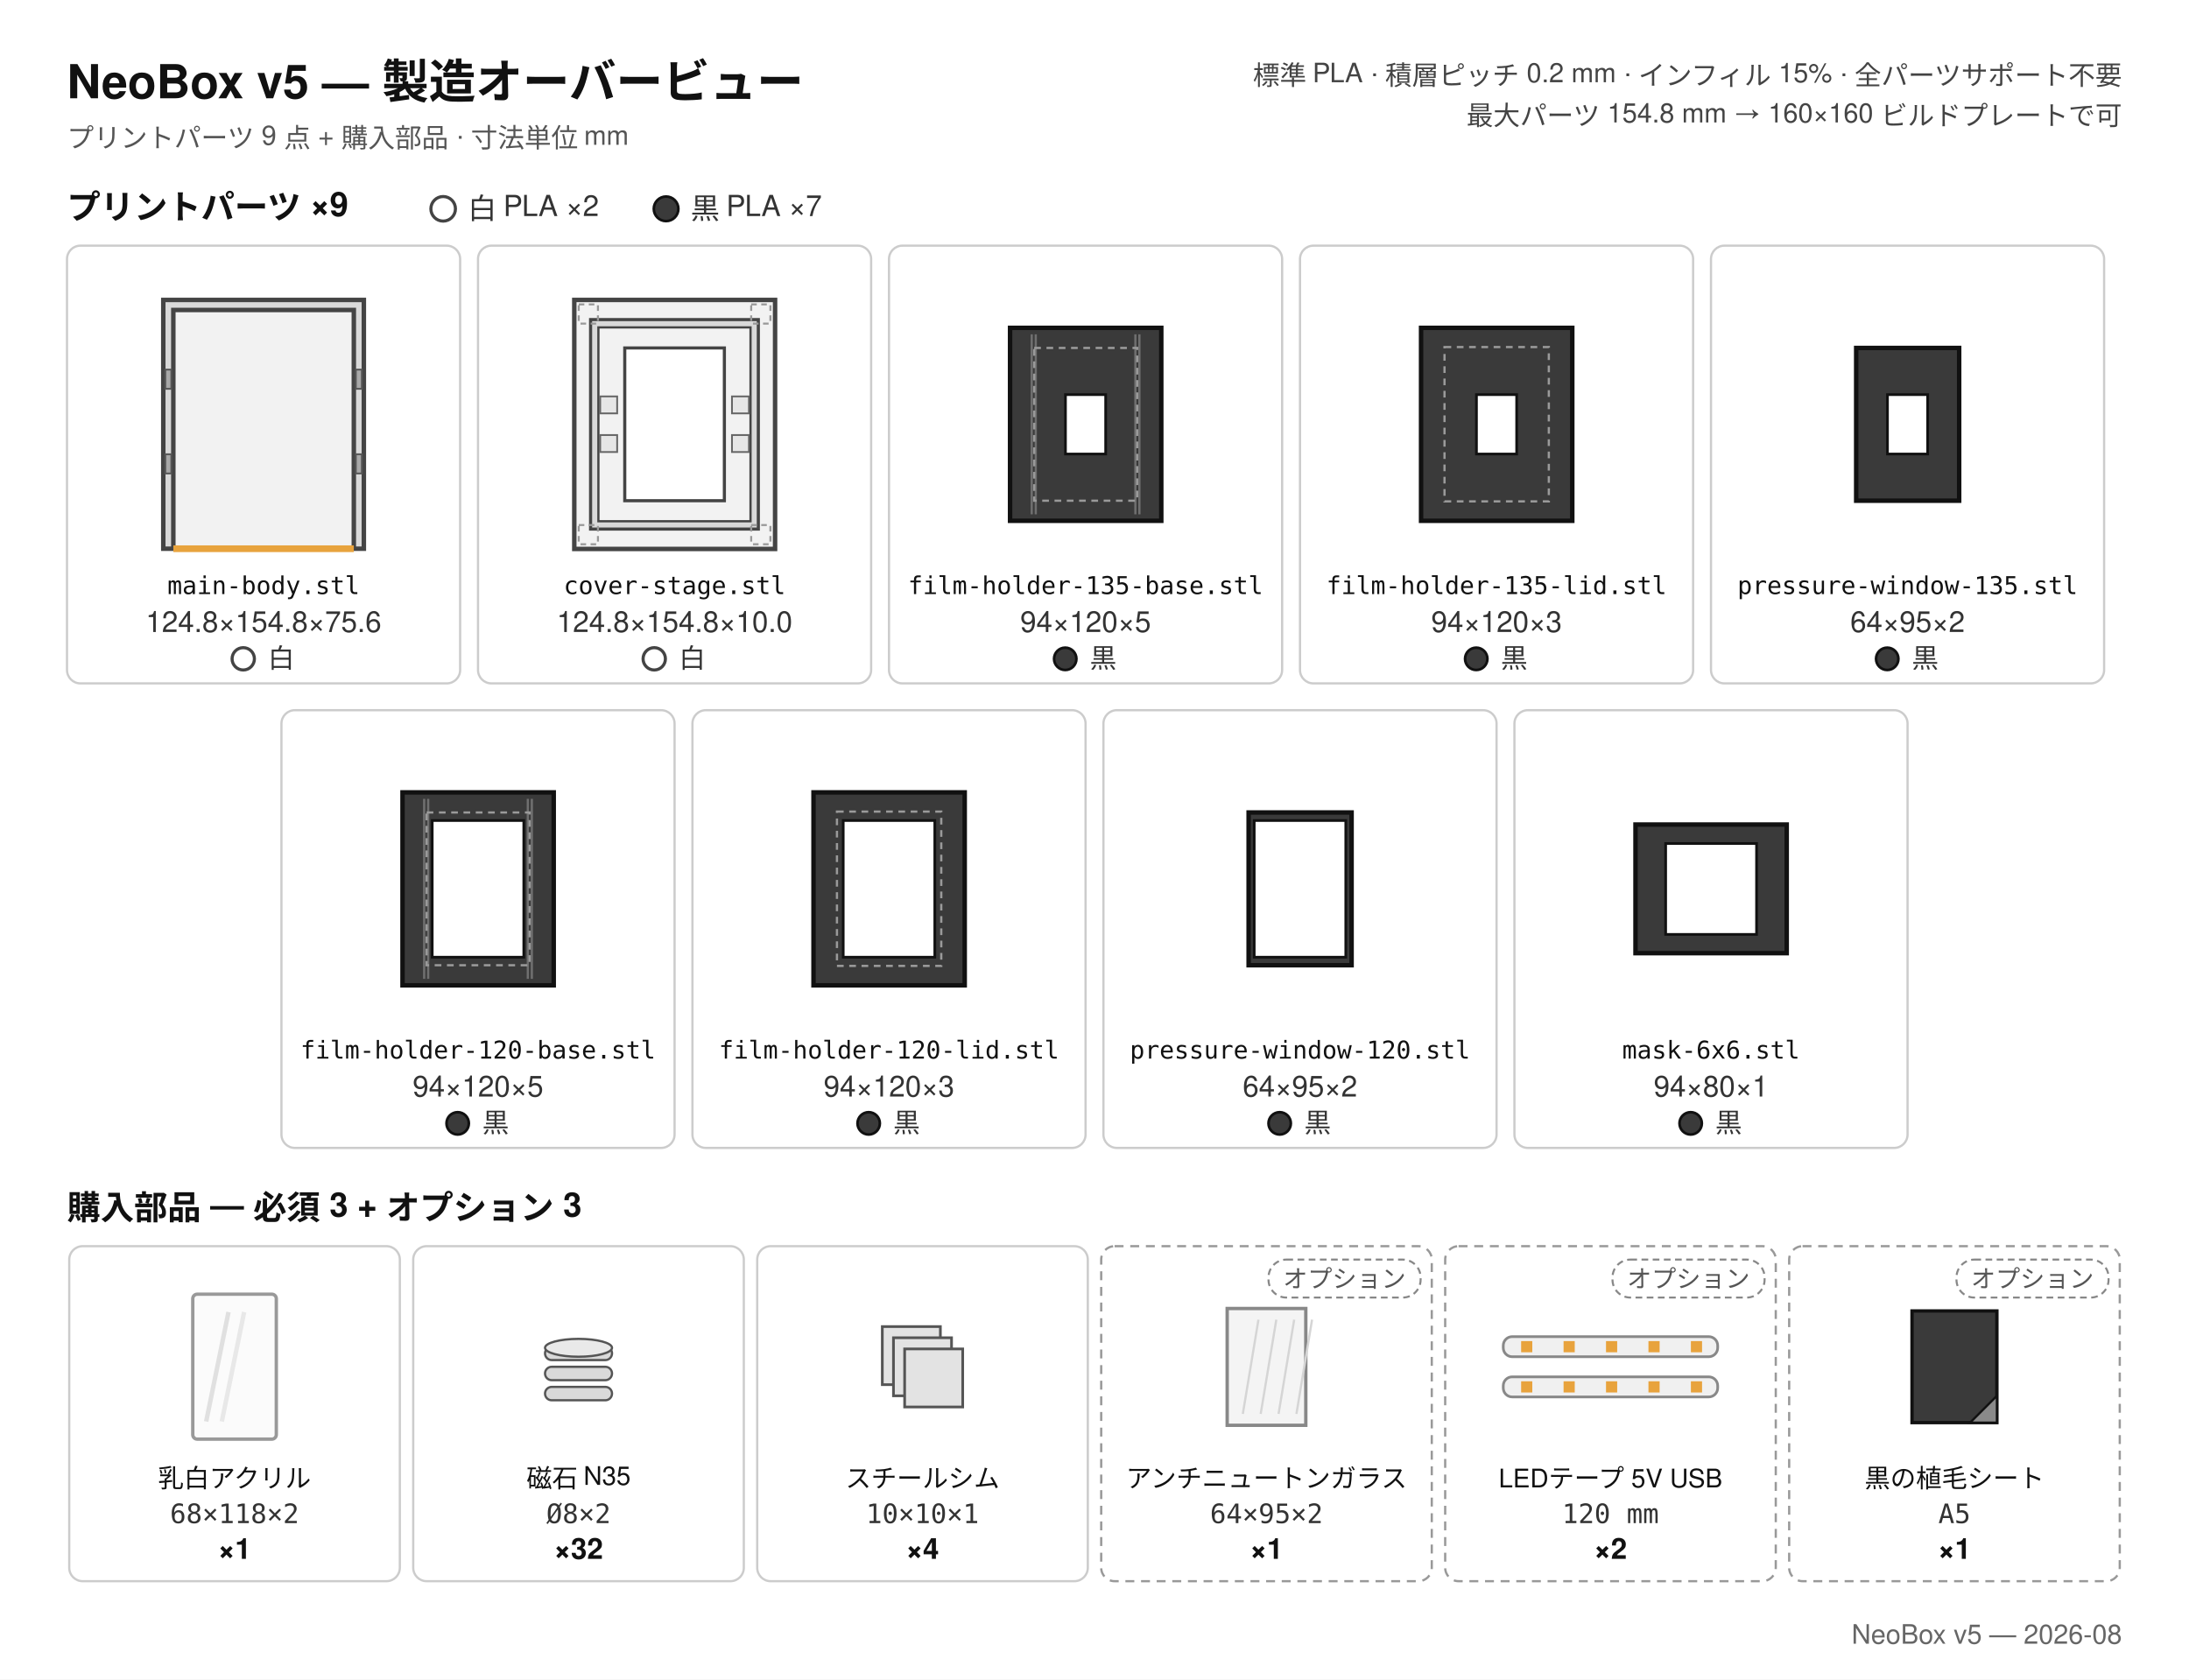
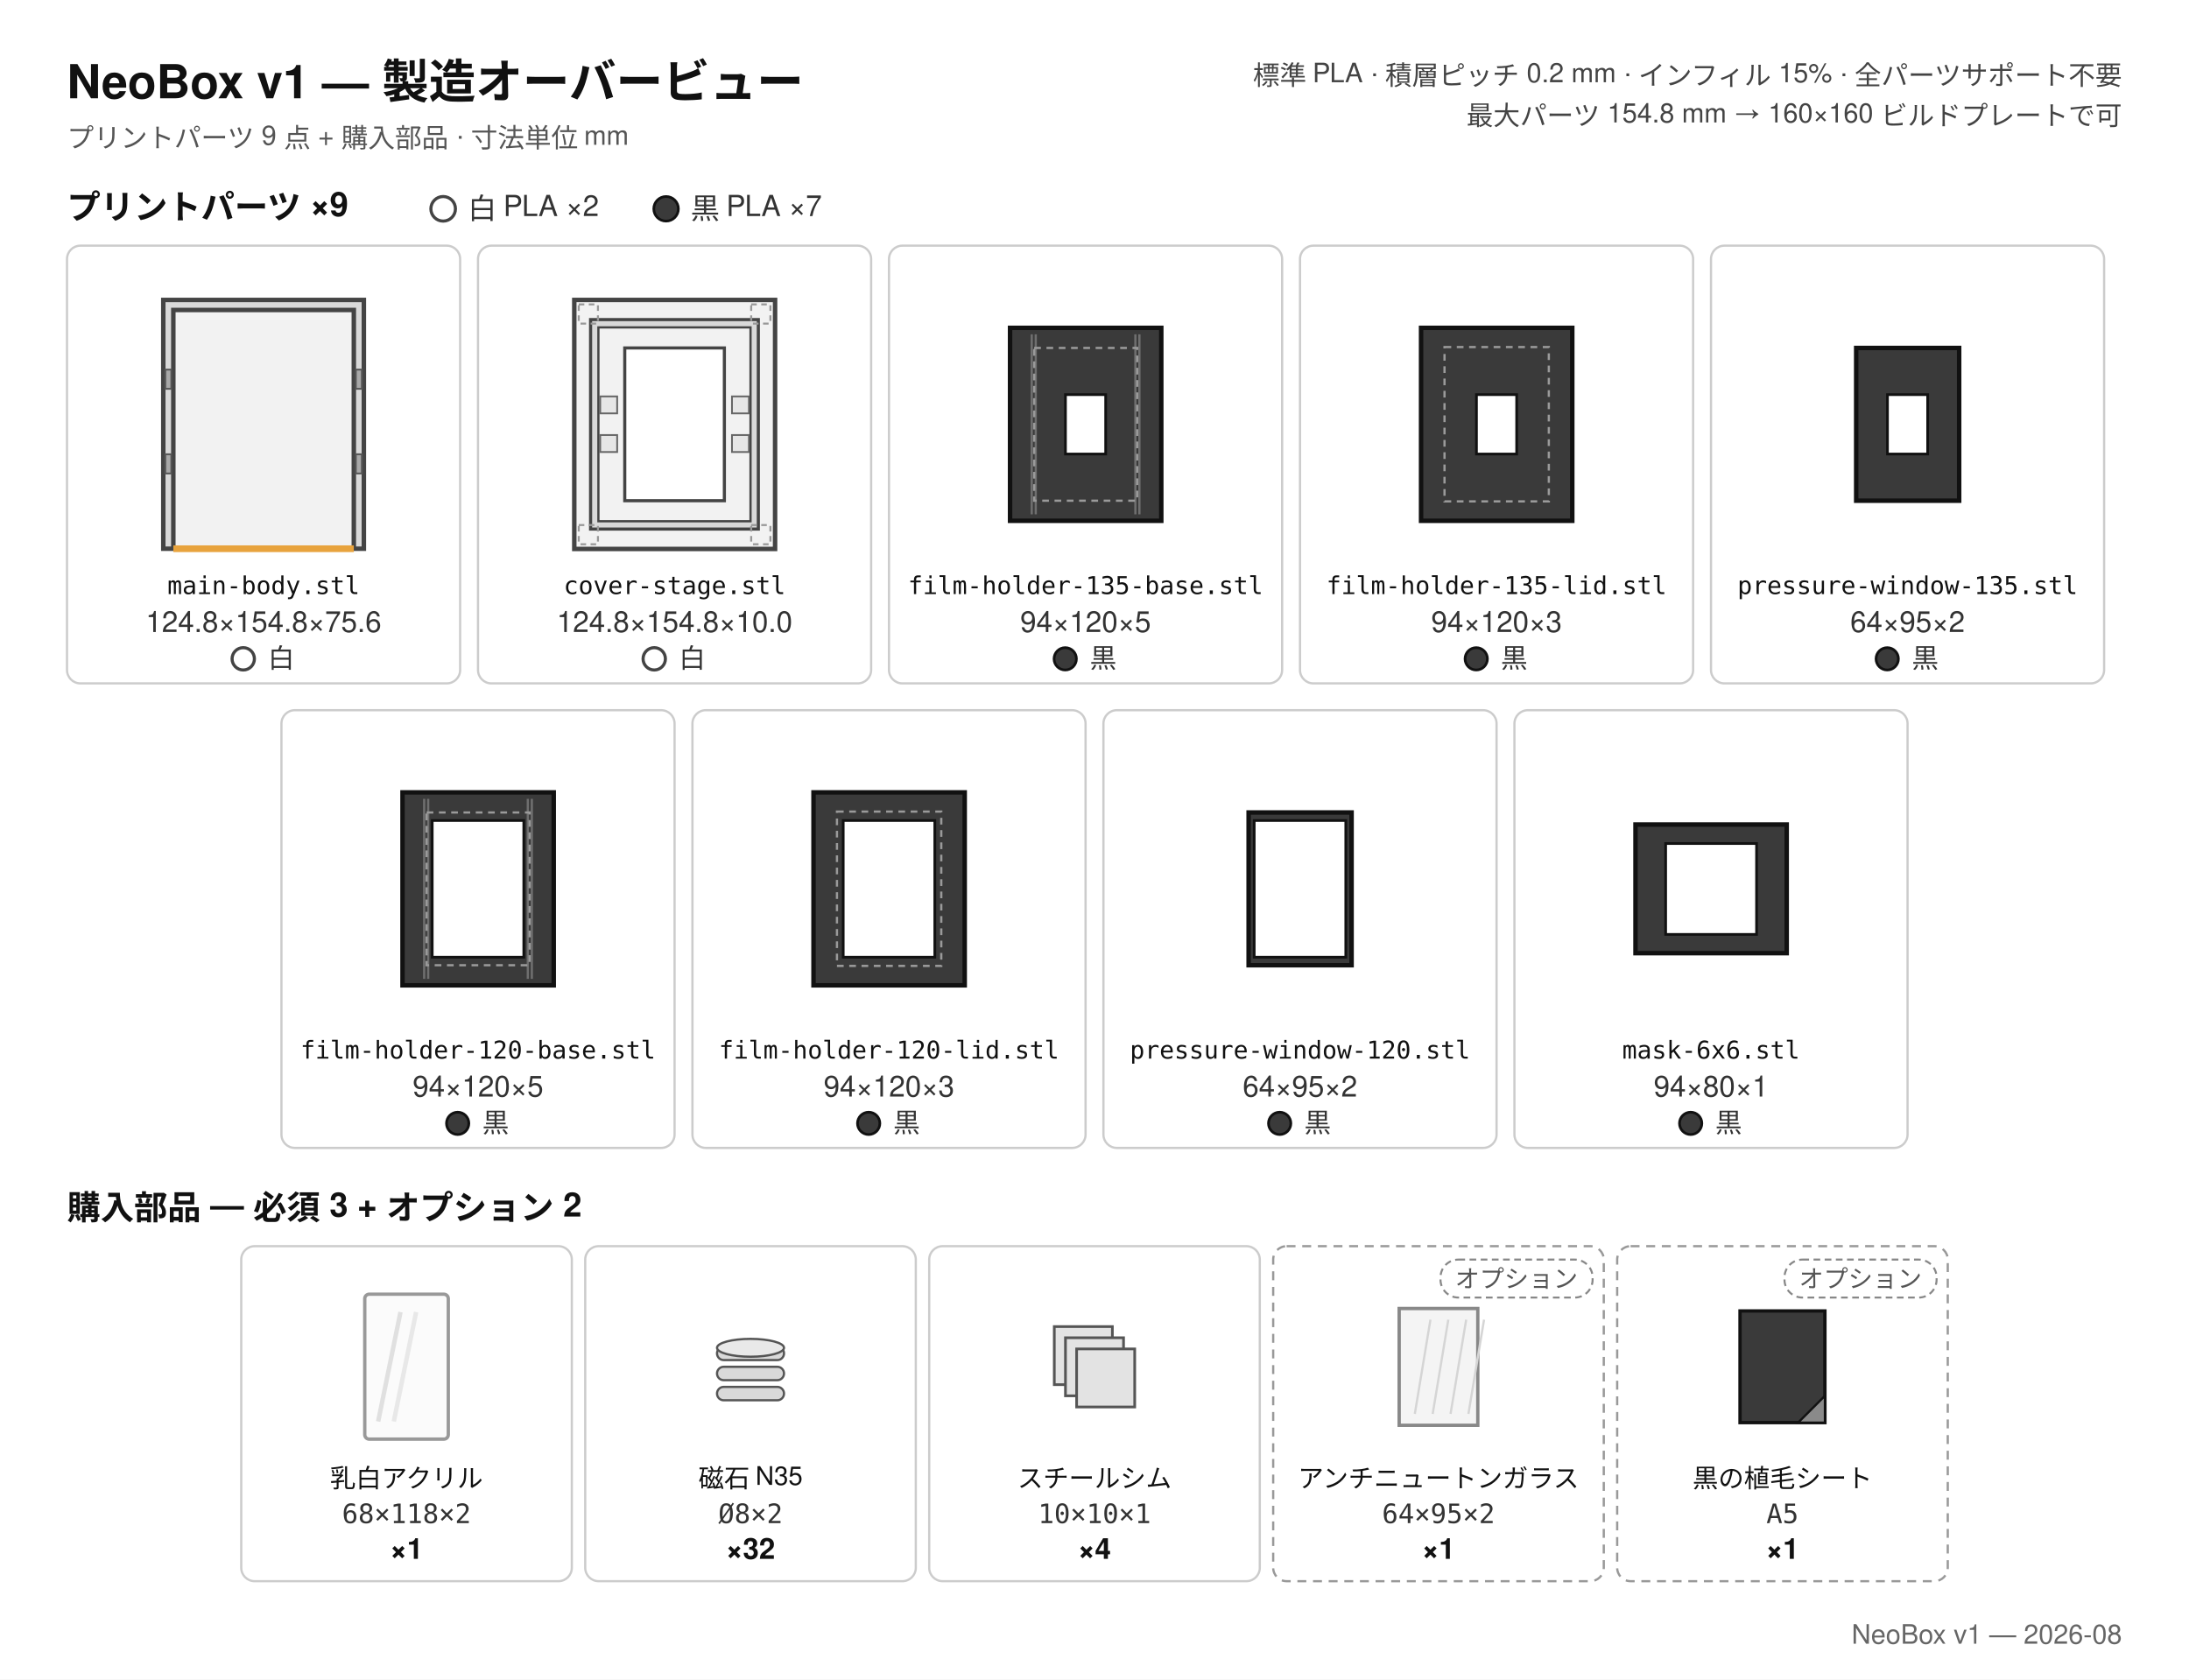
<svg xmlns="http://www.w3.org/2000/svg" width="980" height="752" viewBox="0 0 980 752">
  <rect x="0.0" y="0.0" width="980.0" height="752.0" fill="#fff" />
-   <text x="30.0" y="44.0" font-family="Helvetica, Arial, sans-serif" font-size="21" fill="#111" text-anchor="start" font-weight="bold">NeoBox v5 — 製造オーバービュー</text>
+   <text x="30.0" y="44.0" font-family="Helvetica, Arial, sans-serif" font-size="21" fill="#111" text-anchor="start" font-weight="bold">NeoBox v1 — 製造オーバービュー</text>
  <text x="30.0" y="66.0" font-family="Helvetica, Arial, sans-serif" font-size="12" fill="#555" text-anchor="start">プリントパーツ 9 点 + 購入部品 · 寸法単位 mm</text>
  <text x="950.0" y="38.0" font-family="Helvetica, Arial, sans-serif" font-size="12" fill="#444" text-anchor="end">標準 PLA · 積層ピッチ 0.2 mm · インフィル 15% · 全パーツサポート不要</text>
  <text x="950.0" y="56.0" font-family="Helvetica, Arial, sans-serif" font-size="12" fill="#444" text-anchor="end">最大パーツ 154.8 mm → 160×160 ビルドプレートで可</text>
  <text x="30.0" y="98.0" font-family="Helvetica, Arial, sans-serif" font-size="15" fill="#111" text-anchor="start" font-weight="bold">プリントパーツ ×9</text>
  <circle cx="198.4" cy="93.5" r="5.5" fill="#fff" stroke="#444" stroke-width="1.4" />
  <text x="209.4" y="98.0" font-family="Helvetica, Arial, sans-serif" font-size="13" fill="#333" text-anchor="start">白 PLA ×2</text>
  <circle cx="298.2" cy="93.5" r="5.5" fill="#3a3a3a" stroke="#111" stroke-width="1.2" />
  <text x="309.2" y="98.0" font-family="Helvetica, Arial, sans-serif" font-size="13" fill="#333" text-anchor="start">黒 PLA ×7</text>
  <rect x="30.0" y="110.0" width="176.0" height="196.0" fill="#fff" stroke="#ccc" stroke-width="1" rx="6" />
  <rect x="73.1" y="134.3" width="89.9" height="111.5" fill="#f2f2f2" stroke="#444" stroke-width="1" />
  <path d="M 73.1 245.7 L 73.1 134.3 L 162.9 134.3 L 162.9 245.7 L 158.4 245.7 L 158.4 138.8 L 77.6 138.8 L 77.6 245.7 Z" fill="#d9d9d9" stroke="#444" stroke-width="2" />
  <rect x="74.0" y="165.5" width="2.7" height="8.6" fill="#a8a8a8" stroke="#555" stroke-width="0.8" />
  <rect x="159.3" y="165.5" width="2.7" height="8.6" fill="#a8a8a8" stroke="#555" stroke-width="0.8" />
  <rect x="74.0" y="203.4" width="2.7" height="8.6" fill="#a8a8a8" stroke="#555" stroke-width="0.8" />
  <rect x="159.3" y="203.4" width="2.7" height="8.6" fill="#a8a8a8" stroke="#555" stroke-width="0.8" />
  <line x1="77.6" y1="245.7" x2="158.4" y2="245.7" stroke="#e8a33d" stroke-width="3" />
  <text x="118.0" y="266.0" font-family="Menlo, Consolas, monospace" font-size="11" fill="#111" text-anchor="middle">main-body.stl</text>
  <text x="118.0" y="283.0" font-family="Helvetica, Arial, sans-serif" font-size="13" fill="#333" text-anchor="middle">124.8×154.8×75.6</text>
  <circle cx="108.9" cy="295.0" r="5" fill="#fff" stroke="#444" stroke-width="1.4" />
  <text x="119.9" y="299.0" font-family="Helvetica, Arial, sans-serif" font-size="12" fill="#333" text-anchor="start">白</text>
  <rect x="214.0" y="110.0" width="176.0" height="196.0" fill="#fff" stroke="#ccc" stroke-width="1" rx="6" />
  <rect x="257.1" y="134.3" width="89.9" height="111.5" fill="#f2f2f2" stroke="#444" stroke-width="2" />
  <rect x="264.4" y="143.1" width="75.1" height="93.8" fill="#d9d9d9" stroke="#444" stroke-width="1.4" />
  <rect x="267.9" y="146.6" width="68.1" height="86.8" fill="#f2f2f2" stroke="#444" stroke-width="1" />
  <rect x="279.7" y="155.8" width="44.6" height="68.4" fill="#fff" stroke="#444" stroke-width="1.4" />
  <rect x="268.7" y="177.5" width="7.6" height="7.6" fill="#e6e6e6" stroke="#666" stroke-width="0.8" />
  <rect x="268.7" y="194.8" width="7.6" height="7.6" fill="#e6e6e6" stroke="#666" stroke-width="0.8" />
  <rect x="327.7" y="177.5" width="7.6" height="7.6" fill="#e6e6e6" stroke="#666" stroke-width="0.8" />
  <rect x="327.7" y="194.8" width="7.6" height="7.6" fill="#e6e6e6" stroke="#666" stroke-width="0.8" />
  <rect x="259.1" y="136.3" width="8.6" height="8.6" fill="none" stroke="#999" stroke-width="0.9" stroke-dasharray="2.5,2" />
  <rect x="259.1" y="235.1" width="8.6" height="8.6" fill="none" stroke="#999" stroke-width="0.9" stroke-dasharray="2.5,2" />
  <rect x="336.3" y="136.3" width="8.6" height="8.6" fill="none" stroke="#999" stroke-width="0.9" stroke-dasharray="2.5,2" />
  <rect x="336.3" y="235.1" width="8.6" height="8.6" fill="none" stroke="#999" stroke-width="0.9" stroke-dasharray="2.5,2" />
  <text x="302.0" y="266.0" font-family="Menlo, Consolas, monospace" font-size="11" fill="#111" text-anchor="middle">cover-stage.stl</text>
  <text x="302.0" y="283.0" font-family="Helvetica, Arial, sans-serif" font-size="13" fill="#333" text-anchor="middle">124.8×154.8×10.0</text>
  <circle cx="292.9" cy="295.0" r="5" fill="#fff" stroke="#444" stroke-width="1.4" />
  <text x="303.9" y="299.0" font-family="Helvetica, Arial, sans-serif" font-size="12" fill="#333" text-anchor="start">白</text>
  <rect x="398.0" y="110.0" width="176.0" height="196.0" fill="#fff" stroke="#ccc" stroke-width="1" rx="6" />
  <rect x="452.2" y="146.8" width="67.7" height="86.4" fill="#3a3a3a" stroke="#111" stroke-width="2" />
  <line x1="463.7" y1="149.7" x2="463.7" y2="230.3" stroke="#6f6f6f" stroke-width="1" />
  <line x1="461.9" y1="149.7" x2="461.9" y2="230.3" stroke="#6f6f6f" stroke-width="1" />
  <line x1="508.3" y1="149.7" x2="508.3" y2="230.3" stroke="#6f6f6f" stroke-width="1" />
  <line x1="510.1" y1="149.7" x2="510.1" y2="230.3" stroke="#6f6f6f" stroke-width="1" />
  <rect x="463.0" y="155.8" width="46.1" height="68.4" fill="none" stroke="#9a9a9a" stroke-width="1" stroke-dasharray="3,2.5" />
  <rect x="477.0" y="176.7" width="18.0" height="26.6" fill="#fff" stroke="#111" stroke-width="1.2" />
  <text x="486.0" y="266.0" font-family="Menlo, Consolas, monospace" font-size="11" fill="#111" text-anchor="middle">film-holder-135-base.stl</text>
  <text x="486.0" y="283.0" font-family="Helvetica, Arial, sans-serif" font-size="13" fill="#333" text-anchor="middle">94×120×5</text>
  <circle cx="476.9" cy="295.0" r="5" fill="#3a3a3a" stroke="#111" stroke-width="1.2" />
  <text x="487.9" y="299.0" font-family="Helvetica, Arial, sans-serif" font-size="12" fill="#333" text-anchor="start">黒</text>
  <rect x="582.0" y="110.0" width="176.0" height="196.0" fill="#fff" stroke="#ccc" stroke-width="1" rx="6" />
  <rect x="636.2" y="146.8" width="67.7" height="86.4" fill="#3a3a3a" stroke="#111" stroke-width="2" />
  <rect x="646.7" y="155.4" width="46.7" height="69.1" fill="none" stroke="#9a9a9a" stroke-width="1" stroke-dasharray="3,2.5" />
  <rect x="661.0" y="176.7" width="18.0" height="26.6" fill="#fff" stroke="#111" stroke-width="1.2" />
  <text x="670.0" y="266.0" font-family="Menlo, Consolas, monospace" font-size="11" fill="#111" text-anchor="middle">film-holder-135-lid.stl</text>
  <text x="670.0" y="283.0" font-family="Helvetica, Arial, sans-serif" font-size="13" fill="#333" text-anchor="middle">94×120×3</text>
  <circle cx="660.9" cy="295.0" r="5" fill="#3a3a3a" stroke="#111" stroke-width="1.2" />
  <text x="671.9" y="299.0" font-family="Helvetica, Arial, sans-serif" font-size="12" fill="#333" text-anchor="start">黒</text>
  <rect x="766.0" y="110.0" width="176.0" height="196.0" fill="#fff" stroke="#ccc" stroke-width="1" rx="6" />
  <rect x="831.0" y="155.8" width="46.1" height="68.4" fill="#3a3a3a" stroke="#111" stroke-width="2" />
  <rect x="845.0" y="176.7" width="18.0" height="26.6" fill="#fff" stroke="#111" stroke-width="1.2" />
  <text x="854.0" y="266.0" font-family="Menlo, Consolas, monospace" font-size="11" fill="#111" text-anchor="middle">pressure-window-135.stl</text>
  <text x="854.0" y="283.0" font-family="Helvetica, Arial, sans-serif" font-size="13" fill="#333" text-anchor="middle">64×95×2</text>
  <circle cx="844.9" cy="295.0" r="5" fill="#3a3a3a" stroke="#111" stroke-width="1.2" />
  <text x="855.9" y="299.0" font-family="Helvetica, Arial, sans-serif" font-size="12" fill="#333" text-anchor="start">黒</text>
  <rect x="126.0" y="318.0" width="176.0" height="196.0" fill="#fff" stroke="#ccc" stroke-width="1" rx="6" />
  <rect x="180.2" y="354.8" width="67.7" height="86.4" fill="#3a3a3a" stroke="#111" stroke-width="2" />
  <line x1="191.7" y1="357.7" x2="191.7" y2="438.3" stroke="#6f6f6f" stroke-width="1" />
  <line x1="189.9" y1="357.7" x2="189.9" y2="438.3" stroke="#6f6f6f" stroke-width="1" />
  <line x1="236.3" y1="357.7" x2="236.3" y2="438.3" stroke="#6f6f6f" stroke-width="1" />
  <line x1="238.1" y1="357.7" x2="238.1" y2="438.3" stroke="#6f6f6f" stroke-width="1" />
  <rect x="191.0" y="363.8" width="46.1" height="68.4" fill="none" stroke="#9a9a9a" stroke-width="1" stroke-dasharray="3,2.5" />
  <rect x="193.5" y="367.4" width="41.0" height="61.2" fill="#fff" stroke="#111" stroke-width="1.2" />
  <text x="214.0" y="474.0" font-family="Menlo, Consolas, monospace" font-size="11" fill="#111" text-anchor="middle">film-holder-120-base.stl</text>
  <text x="214.0" y="491.0" font-family="Helvetica, Arial, sans-serif" font-size="13" fill="#333" text-anchor="middle">94×120×5</text>
  <circle cx="204.9" cy="503.0" r="5" fill="#3a3a3a" stroke="#111" stroke-width="1.2" />
  <text x="215.9" y="507.0" font-family="Helvetica, Arial, sans-serif" font-size="12" fill="#333" text-anchor="start">黒</text>
  <rect x="310.0" y="318.0" width="176.0" height="196.0" fill="#fff" stroke="#ccc" stroke-width="1" rx="6" />
  <rect x="364.2" y="354.8" width="67.7" height="86.4" fill="#3a3a3a" stroke="#111" stroke-width="2" />
  <rect x="374.7" y="363.4" width="46.7" height="69.1" fill="none" stroke="#9a9a9a" stroke-width="1" stroke-dasharray="3,2.5" />
  <rect x="377.5" y="367.4" width="41.0" height="61.2" fill="#fff" stroke="#111" stroke-width="1.2" />
  <text x="398.0" y="474.0" font-family="Menlo, Consolas, monospace" font-size="11" fill="#111" text-anchor="middle">film-holder-120-lid.stl</text>
  <text x="398.0" y="491.0" font-family="Helvetica, Arial, sans-serif" font-size="13" fill="#333" text-anchor="middle">94×120×3</text>
  <circle cx="388.9" cy="503.0" r="5" fill="#3a3a3a" stroke="#111" stroke-width="1.2" />
  <text x="399.9" y="507.0" font-family="Helvetica, Arial, sans-serif" font-size="12" fill="#333" text-anchor="start">黒</text>
  <rect x="494.0" y="318.0" width="176.0" height="196.0" fill="#fff" stroke="#ccc" stroke-width="1" rx="6" />
  <rect x="559.0" y="363.8" width="46.1" height="68.4" fill="#3a3a3a" stroke="#111" stroke-width="2" />
  <rect x="561.5" y="367.4" width="41.0" height="61.2" fill="#fff" stroke="#111" stroke-width="1.2" />
  <text x="582.0" y="474.0" font-family="Menlo, Consolas, monospace" font-size="11" fill="#111" text-anchor="middle">pressure-window-120.stl</text>
  <text x="582.0" y="491.0" font-family="Helvetica, Arial, sans-serif" font-size="13" fill="#333" text-anchor="middle">64×95×2</text>
  <circle cx="572.9" cy="503.0" r="5" fill="#3a3a3a" stroke="#111" stroke-width="1.2" />
  <text x="583.9" y="507.0" font-family="Helvetica, Arial, sans-serif" font-size="12" fill="#333" text-anchor="start">黒</text>
  <rect x="678.0" y="318.0" width="176.0" height="196.0" fill="#fff" stroke="#ccc" stroke-width="1" rx="6" />
  <rect x="732.2" y="369.2" width="67.7" height="57.6" fill="#3a3a3a" stroke="#111" stroke-width="2" />
  <rect x="745.7" y="377.7" width="40.7" height="40.7" fill="#fff" stroke="#111" stroke-width="1.2" />
  <text x="766.0" y="474.0" font-family="Menlo, Consolas, monospace" font-size="11" fill="#111" text-anchor="middle">mask-6x6.stl</text>
  <text x="766.0" y="491.0" font-family="Helvetica, Arial, sans-serif" font-size="13" fill="#333" text-anchor="middle">94×80×1</text>
  <circle cx="756.9" cy="503.0" r="5" fill="#3a3a3a" stroke="#111" stroke-width="1.2" />
  <text x="767.9" y="507.0" font-family="Helvetica, Arial, sans-serif" font-size="12" fill="#333" text-anchor="start">黒</text>
-   <text x="30.0" y="546.0" font-family="Helvetica, Arial, sans-serif" font-size="15" fill="#111" text-anchor="start" font-weight="bold">購入部品 — 必須 3 + オプション 3</text>
-   <rect x="31.0" y="558.0" width="148.0" height="150.0" fill="#fff" stroke="#ccc" stroke-width="1" rx="6" />
-   <rect x="86.3" y="579.5" width="37.4" height="64.9" fill="#fbfbfb" stroke="#999" stroke-width="1.5" rx="2" />
-   <line x1="92.3" y1="636.5" x2="102.3" y2="587.5" stroke="#e0e0e0" stroke-width="2" />
-   <line x1="99.3" y1="636.5" x2="109.3" y2="587.5" stroke="#e8e8e8" stroke-width="2" />
-   <text x="105.0" y="666.0" font-family="Helvetica, Arial, sans-serif" font-size="11.5" fill="#111" text-anchor="middle">乳白アクリル</text>
-   <text x="105.0" y="682.0" font-family="Menlo, Consolas, monospace" font-size="12" fill="#333" text-anchor="middle">68×118×2</text>
-   <text x="105.0" y="698.0" font-family="Helvetica, Arial, sans-serif" font-size="13" fill="#111" text-anchor="middle" font-weight="bold">×1</text>
-   <rect x="185.0" y="558.0" width="148.0" height="150.0" fill="#fff" stroke="#ccc" stroke-width="1" rx="6" />
-   <rect x="244.0" y="621.0" width="30.0" height="6.0" fill="#d9d9d9" stroke="#555" stroke-width="1" rx="3" />
-   <rect x="244.0" y="612.0" width="30.0" height="6.0" fill="#d9d9d9" stroke="#555" stroke-width="1" rx="3" />
-   <rect x="244.0" y="603.0" width="30.0" height="6.0" fill="#d9d9d9" stroke="#555" stroke-width="1" rx="3" />
-   <ellipse cx="259.0" cy="603.5" rx="15" ry="4" fill="#e9e9e9" stroke="#555" stroke-width="1" />
-   <text x="259.0" y="666.0" font-family="Helvetica, Arial, sans-serif" font-size="11.5" fill="#111" text-anchor="middle">磁石 N35</text>
-   <text x="259.0" y="682.0" font-family="Menlo, Consolas, monospace" font-size="12" fill="#333" text-anchor="middle">Ø8×2</text>
-   <text x="259.0" y="698.0" font-family="Helvetica, Arial, sans-serif" font-size="13" fill="#111" text-anchor="middle" font-weight="bold">×32</text>
-   <rect x="339.0" y="558.0" width="148.0" height="150.0" fill="#fff" stroke="#ccc" stroke-width="1" rx="6" />
-   <rect x="395.0" y="594.0" width="26.0" height="26.0" fill="#e3e3e3" stroke="#555" stroke-width="1.2" />
-   <rect x="400.0" y="599.0" width="26.0" height="26.0" fill="#e3e3e3" stroke="#555" stroke-width="1.2" />
-   <rect x="405.0" y="604.0" width="26.0" height="26.0" fill="#e3e3e3" stroke="#555" stroke-width="1.2" />
-   <text x="413.0" y="666.0" font-family="Helvetica, Arial, sans-serif" font-size="11.5" fill="#111" text-anchor="middle">スチールシム</text>
-   <text x="413.0" y="682.0" font-family="Menlo, Consolas, monospace" font-size="12" fill="#333" text-anchor="middle">10×10×1</text>
-   <text x="413.0" y="698.0" font-family="Helvetica, Arial, sans-serif" font-size="13" fill="#111" text-anchor="middle" font-weight="bold">×4</text>
-   <rect x="493.0" y="558.0" width="148.0" height="150.0" fill="#fff" stroke="#999" stroke-width="1" stroke-dasharray="4,3" rx="6" />
-   <rect x="549.4" y="585.9" width="35.2" height="52.3" fill="#f4f4f4" stroke="#888" stroke-width="1.5" />
-   <line x1="556.4" y1="633.1" x2="563.4" y2="590.9" stroke="#d5d5d5" stroke-width="1" />
-   <line x1="564.4" y1="633.1" x2="571.4" y2="590.9" stroke="#d5d5d5" stroke-width="1" />
-   <line x1="572.4" y1="633.1" x2="579.4" y2="590.9" stroke="#d5d5d5" stroke-width="1" />
-   <line x1="580.4" y1="633.1" x2="587.4" y2="590.9" stroke="#d5d5d5" stroke-width="1" />
-   <rect x="567.9" y="564.0" width="68.1" height="17.0" fill="#fff" stroke="#888" stroke-width="0.9" stroke-dasharray="3,2" rx="8" />
-   <text x="601.9" y="576.5" font-family="Helvetica, Arial, sans-serif" font-size="11" fill="#555" text-anchor="middle">オプション</text>
-   <text x="567.0" y="666.0" font-family="Helvetica, Arial, sans-serif" font-size="11.5" fill="#111" text-anchor="middle">アンチニュートンガラス</text>
-   <text x="567.0" y="682.0" font-family="Menlo, Consolas, monospace" font-size="12" fill="#333" text-anchor="middle">64×95×2</text>
-   <text x="567.0" y="698.0" font-family="Helvetica, Arial, sans-serif" font-size="13" fill="#111" text-anchor="middle" font-weight="bold">×1</text>
-   <rect x="647.0" y="558.0" width="148.0" height="150.0" fill="#fff" stroke="#999" stroke-width="1" stroke-dasharray="4,3" rx="6" />
-   <rect x="673.0" y="598.5" width="96.0" height="9.0" fill="#f0f0f0" stroke="#888" stroke-width="1.2" rx="4" />
-   <rect x="681.0" y="600.5" width="5.0" height="5.0" fill="#e8a33d" stroke="none" stroke-width="0" />
-   <rect x="700.0" y="600.5" width="5.0" height="5.0" fill="#e8a33d" stroke="none" stroke-width="0" />
-   <rect x="719.0" y="600.5" width="5.0" height="5.0" fill="#e8a33d" stroke="none" stroke-width="0" />
-   <rect x="738.0" y="600.5" width="5.0" height="5.0" fill="#e8a33d" stroke="none" stroke-width="0" />
-   <rect x="757.0" y="600.5" width="5.0" height="5.0" fill="#e8a33d" stroke="none" stroke-width="0" />
-   <rect x="673.0" y="616.5" width="96.0" height="9.0" fill="#f0f0f0" stroke="#888" stroke-width="1.2" rx="4" />
-   <rect x="681.0" y="618.5" width="5.0" height="5.0" fill="#e8a33d" stroke="none" stroke-width="0" />
-   <rect x="700.0" y="618.5" width="5.0" height="5.0" fill="#e8a33d" stroke="none" stroke-width="0" />
-   <rect x="719.0" y="618.5" width="5.0" height="5.0" fill="#e8a33d" stroke="none" stroke-width="0" />
-   <rect x="738.0" y="618.5" width="5.0" height="5.0" fill="#e8a33d" stroke="none" stroke-width="0" />
-   <rect x="757.0" y="618.5" width="5.0" height="5.0" fill="#e8a33d" stroke="none" stroke-width="0" />
-   <rect x="721.9" y="564.0" width="68.1" height="17.0" fill="#fff" stroke="#888" stroke-width="0.9" stroke-dasharray="3,2" rx="8" />
-   <text x="755.9" y="576.5" font-family="Helvetica, Arial, sans-serif" font-size="11" fill="#555" text-anchor="middle">オプション</text>
-   <text x="721.0" y="666.0" font-family="Helvetica, Arial, sans-serif" font-size="11.5" fill="#111" text-anchor="middle">LEDテープ 5V USB</text>
-   <text x="721.0" y="682.0" font-family="Menlo, Consolas, monospace" font-size="12" fill="#333" text-anchor="middle">120 mm</text>
-   <text x="721.0" y="698.0" font-family="Helvetica, Arial, sans-serif" font-size="13" fill="#111" text-anchor="middle" font-weight="bold">×2</text>
-   <rect x="801.0" y="558.0" width="148.0" height="150.0" fill="#fff" stroke="#999" stroke-width="1" stroke-dasharray="4,3" rx="6" />
-   <rect x="856.0" y="587.0" width="38.0" height="50.0" fill="#3a3a3a" stroke="#111" stroke-width="1.5" />
-   <path d="M 894.0 625.0 L 894.0 637.0 L 882.0 637.0 Z" fill="#8a8a8a" stroke="#111" stroke-width="1" />
-   <rect x="875.9" y="564.0" width="68.1" height="17.0" fill="#fff" stroke="#888" stroke-width="0.9" stroke-dasharray="3,2" rx="8" />
-   <text x="909.9" y="576.5" font-family="Helvetica, Arial, sans-serif" font-size="11" fill="#555" text-anchor="middle">オプション</text>
-   <text x="875.0" y="666.0" font-family="Helvetica, Arial, sans-serif" font-size="11.5" fill="#111" text-anchor="middle">黒の植毛シート</text>
-   <text x="875.0" y="682.0" font-family="Menlo, Consolas, monospace" font-size="12" fill="#333" text-anchor="middle">A5</text>
-   <text x="875.0" y="698.0" font-family="Helvetica, Arial, sans-serif" font-size="13" fill="#111" text-anchor="middle" font-weight="bold">×1</text>
-   <text x="950.0" y="736.0" font-family="Helvetica, Arial, sans-serif" font-size="12" fill="#666" text-anchor="end">NeoBox v5 — 2026-08</text>
+   <text x="30.0" y="546.0" font-family="Helvetica, Arial, sans-serif" font-size="15" fill="#111" text-anchor="start" font-weight="bold">購入部品 — 必須 3 + オプション 2</text>
+   <rect x="108.0" y="558.0" width="148.0" height="150.0" fill="#fff" stroke="#ccc" stroke-width="1" rx="6" />
+   <rect x="163.3" y="579.5" width="37.4" height="64.9" fill="#fbfbfb" stroke="#999" stroke-width="1.5" rx="2" />
+   <line x1="169.3" y1="636.5" x2="179.3" y2="587.5" stroke="#e0e0e0" stroke-width="2" />
+   <line x1="176.3" y1="636.5" x2="186.3" y2="587.5" stroke="#e8e8e8" stroke-width="2" />
+   <text x="182.0" y="666.0" font-family="Helvetica, Arial, sans-serif" font-size="11.5" fill="#111" text-anchor="middle">乳白アクリル</text>
+   <text x="182.0" y="682.0" font-family="Menlo, Consolas, monospace" font-size="12" fill="#333" text-anchor="middle">68×118×2</text>
+   <text x="182.0" y="698.0" font-family="Helvetica, Arial, sans-serif" font-size="13" fill="#111" text-anchor="middle" font-weight="bold">×1</text>
+   <rect x="262.0" y="558.0" width="148.0" height="150.0" fill="#fff" stroke="#ccc" stroke-width="1" rx="6" />
+   <rect x="321.0" y="621.0" width="30.0" height="6.0" fill="#d9d9d9" stroke="#555" stroke-width="1" rx="3" />
+   <rect x="321.0" y="612.0" width="30.0" height="6.0" fill="#d9d9d9" stroke="#555" stroke-width="1" rx="3" />
+   <rect x="321.0" y="603.0" width="30.0" height="6.0" fill="#d9d9d9" stroke="#555" stroke-width="1" rx="3" />
+   <ellipse cx="336.0" cy="603.5" rx="15" ry="4" fill="#e9e9e9" stroke="#555" stroke-width="1" />
+   <text x="336.0" y="666.0" font-family="Helvetica, Arial, sans-serif" font-size="11.5" fill="#111" text-anchor="middle">磁石 N35</text>
+   <text x="336.0" y="682.0" font-family="Menlo, Consolas, monospace" font-size="12" fill="#333" text-anchor="middle">Ø8×2</text>
+   <text x="336.0" y="698.0" font-family="Helvetica, Arial, sans-serif" font-size="13" fill="#111" text-anchor="middle" font-weight="bold">×32</text>
+   <rect x="416.0" y="558.0" width="148.0" height="150.0" fill="#fff" stroke="#ccc" stroke-width="1" rx="6" />
+   <rect x="472.0" y="594.0" width="26.0" height="26.0" fill="#e3e3e3" stroke="#555" stroke-width="1.2" />
+   <rect x="477.0" y="599.0" width="26.0" height="26.0" fill="#e3e3e3" stroke="#555" stroke-width="1.2" />
+   <rect x="482.0" y="604.0" width="26.0" height="26.0" fill="#e3e3e3" stroke="#555" stroke-width="1.2" />
+   <text x="490.0" y="666.0" font-family="Helvetica, Arial, sans-serif" font-size="11.5" fill="#111" text-anchor="middle">スチールシム</text>
+   <text x="490.0" y="682.0" font-family="Menlo, Consolas, monospace" font-size="12" fill="#333" text-anchor="middle">10×10×1</text>
+   <text x="490.0" y="698.0" font-family="Helvetica, Arial, sans-serif" font-size="13" fill="#111" text-anchor="middle" font-weight="bold">×4</text>
+   <rect x="570.0" y="558.0" width="148.0" height="150.0" fill="#fff" stroke="#999" stroke-width="1" stroke-dasharray="4,3" rx="6" />
+   <rect x="626.4" y="585.9" width="35.2" height="52.3" fill="#f4f4f4" stroke="#888" stroke-width="1.5" />
+   <line x1="633.4" y1="633.1" x2="640.4" y2="590.9" stroke="#d5d5d5" stroke-width="1" />
+   <line x1="641.4" y1="633.1" x2="648.4" y2="590.9" stroke="#d5d5d5" stroke-width="1" />
+   <line x1="649.4" y1="633.1" x2="656.4" y2="590.9" stroke="#d5d5d5" stroke-width="1" />
+   <line x1="657.4" y1="633.1" x2="664.4" y2="590.9" stroke="#d5d5d5" stroke-width="1" />
+   <rect x="644.9" y="564.0" width="68.1" height="17.0" fill="#fff" stroke="#888" stroke-width="0.9" stroke-dasharray="3,2" rx="8" />
+   <text x="678.9" y="576.5" font-family="Helvetica, Arial, sans-serif" font-size="11" fill="#555" text-anchor="middle">オプション</text>
+   <text x="644.0" y="666.0" font-family="Helvetica, Arial, sans-serif" font-size="11.5" fill="#111" text-anchor="middle">アンチニュートンガラス</text>
+   <text x="644.0" y="682.0" font-family="Menlo, Consolas, monospace" font-size="12" fill="#333" text-anchor="middle">64×95×2</text>
+   <text x="644.0" y="698.0" font-family="Helvetica, Arial, sans-serif" font-size="13" fill="#111" text-anchor="middle" font-weight="bold">×1</text>
+   <rect x="724.0" y="558.0" width="148.0" height="150.0" fill="#fff" stroke="#999" stroke-width="1" stroke-dasharray="4,3" rx="6" />
+   <rect x="779.0" y="587.0" width="38.0" height="50.0" fill="#3a3a3a" stroke="#111" stroke-width="1.5" />
+   <path d="M 817.0 625.0 L 817.0 637.0 L 805.0 637.0 Z" fill="#8a8a8a" stroke="#111" stroke-width="1" />
+   <rect x="798.9" y="564.0" width="68.1" height="17.0" fill="#fff" stroke="#888" stroke-width="0.9" stroke-dasharray="3,2" rx="8" />
+   <text x="832.9" y="576.5" font-family="Helvetica, Arial, sans-serif" font-size="11" fill="#555" text-anchor="middle">オプション</text>
+   <text x="798.0" y="666.0" font-family="Helvetica, Arial, sans-serif" font-size="11.5" fill="#111" text-anchor="middle">黒の植毛シート</text>
+   <text x="798.0" y="682.0" font-family="Menlo, Consolas, monospace" font-size="12" fill="#333" text-anchor="middle">A5</text>
+   <text x="798.0" y="698.0" font-family="Helvetica, Arial, sans-serif" font-size="13" fill="#111" text-anchor="middle" font-weight="bold">×1</text>
+   <text x="950.0" y="736.0" font-family="Helvetica, Arial, sans-serif" font-size="12" fill="#666" text-anchor="end">NeoBox v1 — 2026-08</text>
</svg>
